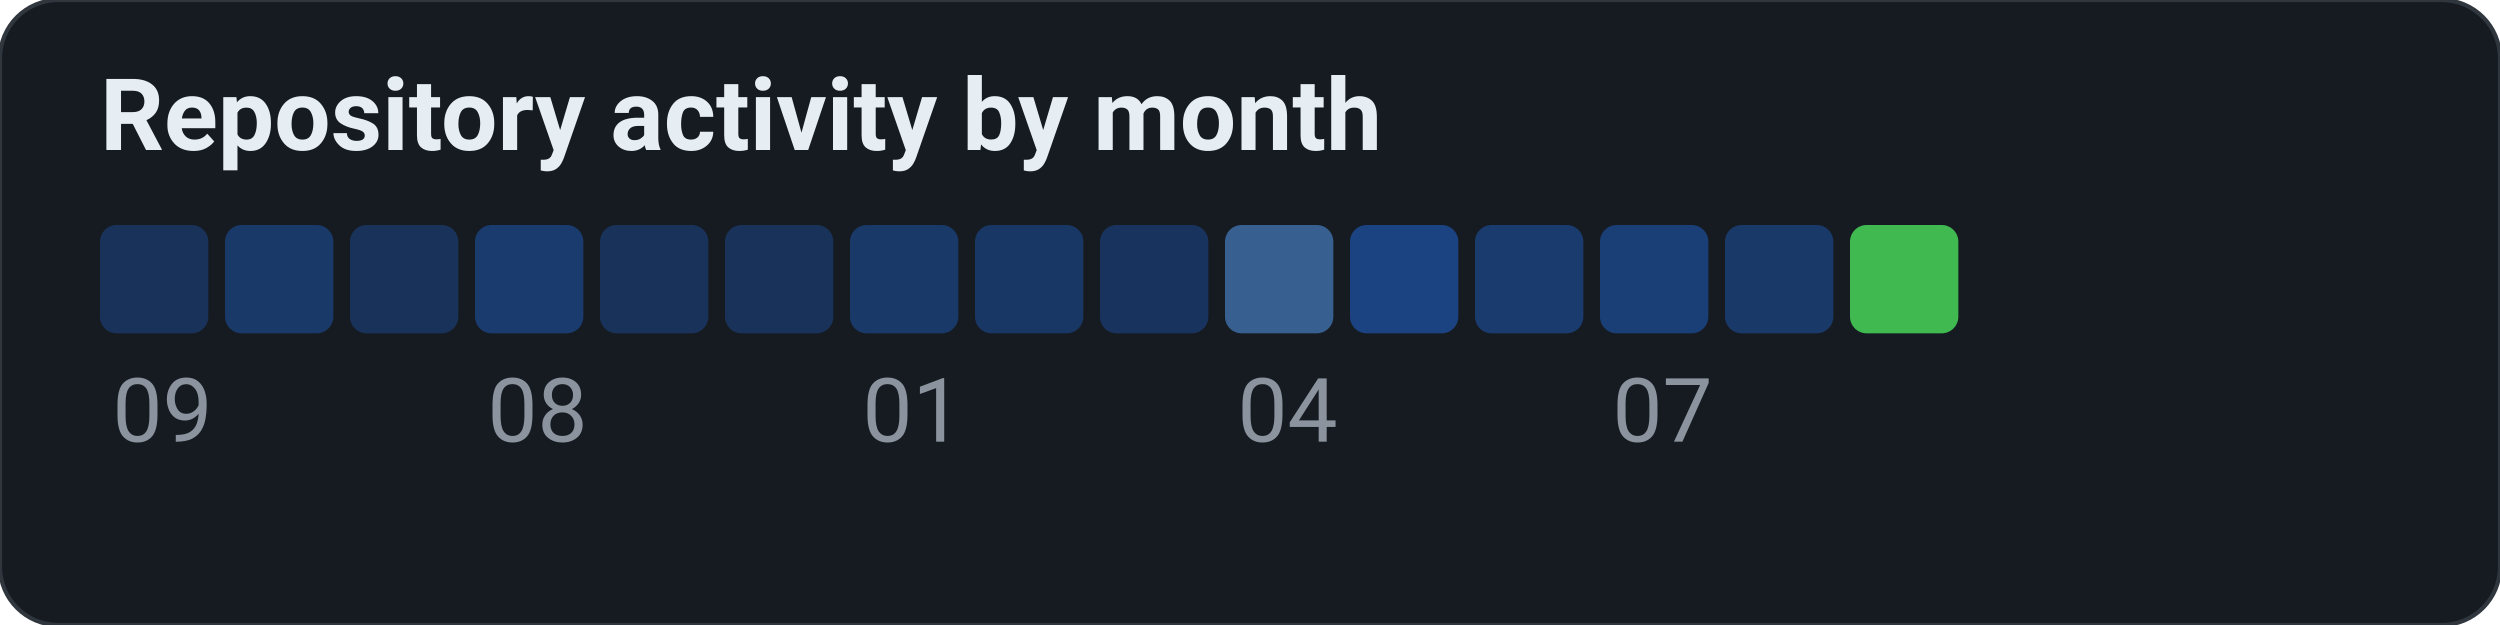
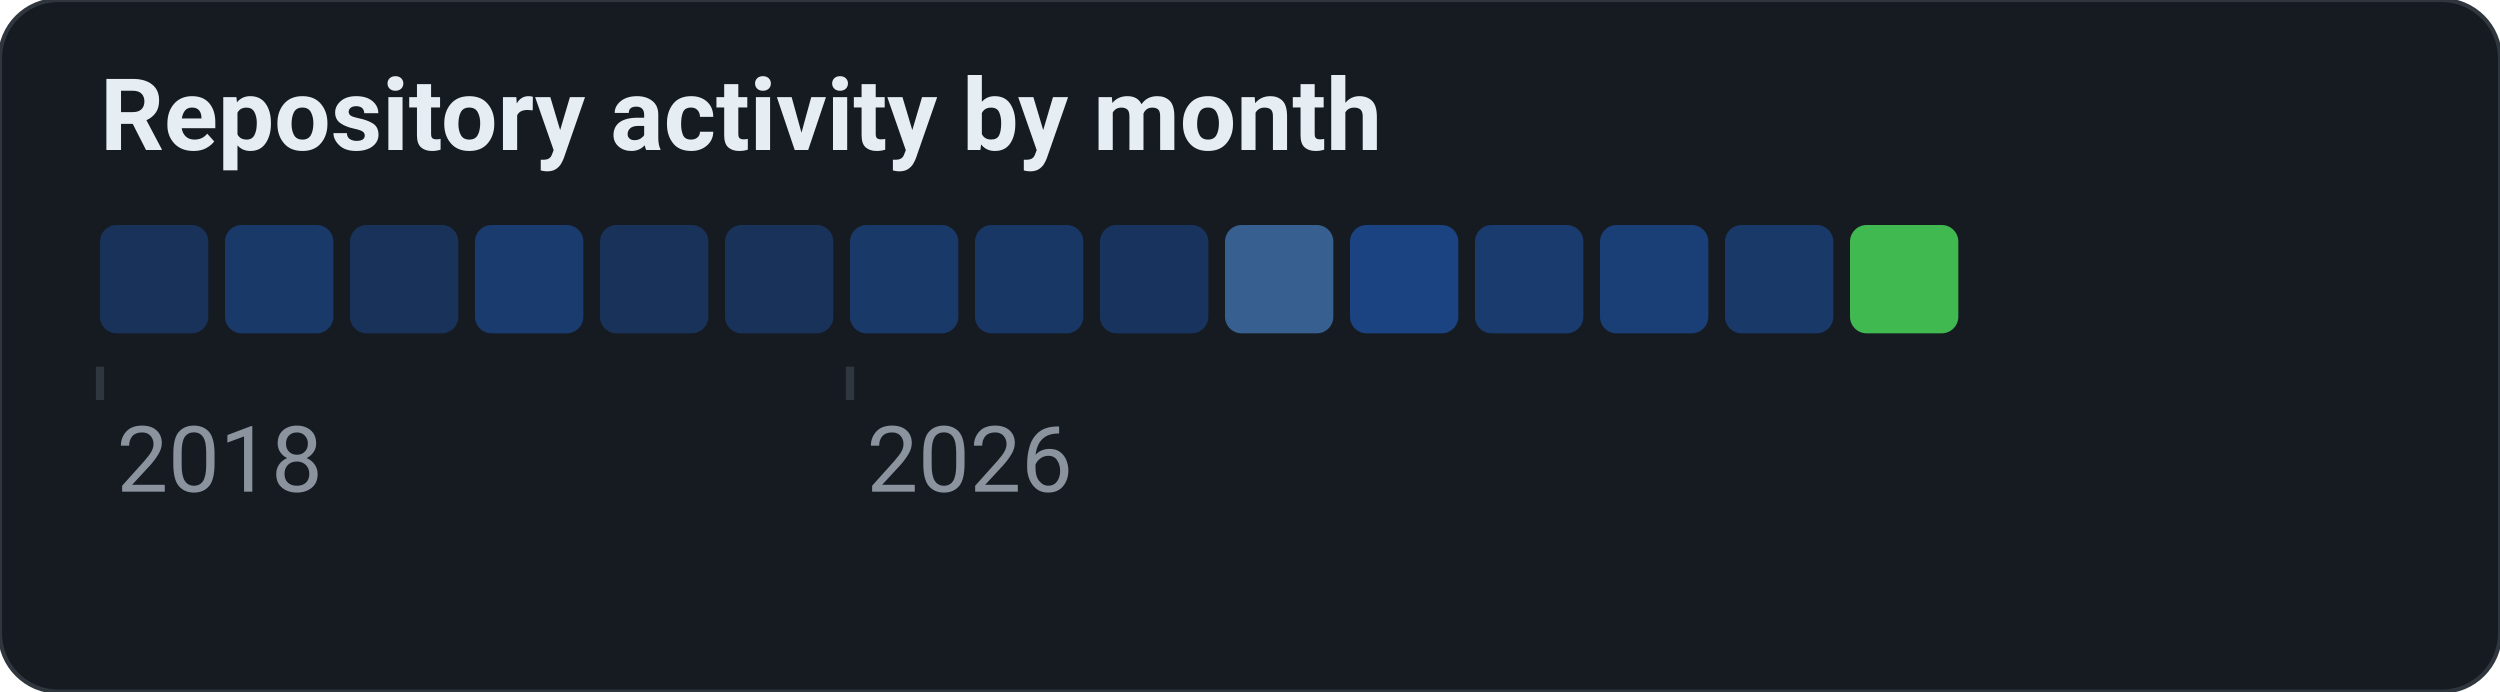
- <svg xmlns="http://www.w3.org/2000/svg" viewBox="0 0 600 150" width="600" height="150" role="img" aria-label="Heatmap of repository activity per month, brighter where more repositories moved">
-   <rect width="600" height="150" rx="14" fill="#161b22" stroke="#30363d" />
+ <svg xmlns="http://www.w3.org/2000/svg" viewBox="0 0 600 166" width="600" height="166" role="img" aria-label="Heatmap of repository activity per month, brighter where more repositories moved">
+   <rect width="600" height="166" rx="14" fill="#161b22" stroke="#30363d" />
  <text x="24" y="36" font-family="ui-sans-serif, system-ui, -apple-system, 'Segoe UI', Roboto, sans-serif" font-size="24" font-weight="700" fill="#e6edf3">Repository activity by month</text>
  <rect x="24" y="54" width="26" height="26" rx="4" fill="#1f6feb" opacity="0.28">
    <animate attributeName="opacity" values="0.28;0.57;0.28" dur="4s" begin="0.00s" repeatCount="indefinite" />
  </rect>
-   <text x="39.0" y="106" font-family="ui-sans-serif, system-ui, -apple-system, 'Segoe UI', Roboto, sans-serif" font-size="21.359" fill="#8b949e" text-anchor="middle">09</text>
+   <path d="M24 88 L24 96" stroke="#30363d" stroke-width="2" />
+   <text x="28" y="118" font-family="ui-sans-serif, system-ui, -apple-system, 'Segoe UI', Roboto, sans-serif" font-size="22" fill="#8b949e">2018</text>
  <rect x="54" y="54" width="26" height="26" rx="4" fill="#1f6feb" opacity="0.35">
    <animate attributeName="opacity" values="0.35;0.65;0.35" dur="4s" begin="0.12s" repeatCount="indefinite" />
  </rect>
  <rect x="84" y="54" width="26" height="26" rx="4" fill="#1f6feb" opacity="0.28">
    <animate attributeName="opacity" values="0.28;0.57;0.28" dur="4s" begin="0.24s" repeatCount="indefinite" />
  </rect>
  <rect x="114" y="54" width="26" height="26" rx="4" fill="#1f6feb" opacity="0.38">
    <animate attributeName="opacity" values="0.38;0.68;0.38" dur="4s" begin="0.36s" repeatCount="indefinite" />
  </rect>
-   <text x="129.0" y="106" font-family="ui-sans-serif, system-ui, -apple-system, 'Segoe UI', Roboto, sans-serif" font-size="21.359" fill="#8b949e" text-anchor="middle">08</text>
  <rect x="144" y="54" width="26" height="26" rx="4" fill="#1f6feb" opacity="0.28">
    <animate attributeName="opacity" values="0.28;0.57;0.28" dur="4s" begin="0.48s" repeatCount="indefinite" />
  </rect>
  <rect x="174" y="54" width="26" height="26" rx="4" fill="#1f6feb" opacity="0.28">
    <animate attributeName="opacity" values="0.28;0.57;0.28" dur="4s" begin="0.60s" repeatCount="indefinite" />
  </rect>
  <rect x="204" y="54" width="26" height="26" rx="4" fill="#1f6feb" opacity="0.35">
    <animate attributeName="opacity" values="0.35;0.65;0.35" dur="4s" begin="0.72s" repeatCount="indefinite" />
  </rect>
-   <text x="219.0" y="106" font-family="ui-sans-serif, system-ui, -apple-system, 'Segoe UI', Roboto, sans-serif" font-size="21.359" fill="#8b949e" text-anchor="middle">01</text>
+   <path d="M204 88 L204 96" stroke="#30363d" stroke-width="2" />
+   <text x="208" y="118" font-family="ui-sans-serif, system-ui, -apple-system, 'Segoe UI', Roboto, sans-serif" font-size="22" fill="#8b949e">2026</text>
  <rect x="234" y="54" width="26" height="26" rx="4" fill="#1f6feb" opacity="0.33">
    <animate attributeName="opacity" values="0.33;0.62;0.33" dur="4s" begin="0.84s" repeatCount="indefinite" />
  </rect>
  <rect x="264" y="54" width="26" height="26" rx="4" fill="#1f6feb" opacity="0.30">
    <animate attributeName="opacity" values="0.30;0.60;0.30" dur="4s" begin="0.96s" repeatCount="indefinite" />
  </rect>
  <rect x="294" y="54" width="26" height="26" rx="4" fill="#58a6ff" opacity="0.50">
    <animate attributeName="opacity" values="0.50;0.80;0.50" dur="4s" begin="1.08s" repeatCount="indefinite" />
  </rect>
-   <text x="309.0" y="106" font-family="ui-sans-serif, system-ui, -apple-system, 'Segoe UI', Roboto, sans-serif" font-size="21.359" fill="#8b949e" text-anchor="middle">04</text>
  <rect x="324" y="54" width="26" height="26" rx="4" fill="#1f6feb" opacity="0.47">
    <animate attributeName="opacity" values="0.47;0.77;0.47" dur="4s" begin="1.20s" repeatCount="indefinite" />
  </rect>
  <rect x="354" y="54" width="26" height="26" rx="4" fill="#1f6feb" opacity="0.38">
    <animate attributeName="opacity" values="0.38;0.68;0.38" dur="4s" begin="1.32s" repeatCount="indefinite" />
  </rect>
  <rect x="384" y="54" width="26" height="26" rx="4" fill="#1f6feb" opacity="0.42">
    <animate attributeName="opacity" values="0.42;0.72;0.42" dur="4s" begin="1.44s" repeatCount="indefinite" />
  </rect>
-   <text x="399.0" y="106" font-family="ui-sans-serif, system-ui, -apple-system, 'Segoe UI', Roboto, sans-serif" font-size="21.359" fill="#8b949e" text-anchor="middle">07</text>
  <rect x="414" y="54" width="26" height="26" rx="4" fill="#1f6feb" opacity="0.35">
    <animate attributeName="opacity" values="0.35;0.65;0.35" dur="4s" begin="1.56s" repeatCount="indefinite" />
  </rect>
  <rect x="444" y="54" width="26" height="26" rx="4" fill="#3fb950" opacity="1.00">
    <animate attributeName="opacity" values="1.00;1.00;1.00" dur="4s" begin="1.68s" repeatCount="indefinite" />
  </rect>
</svg>
